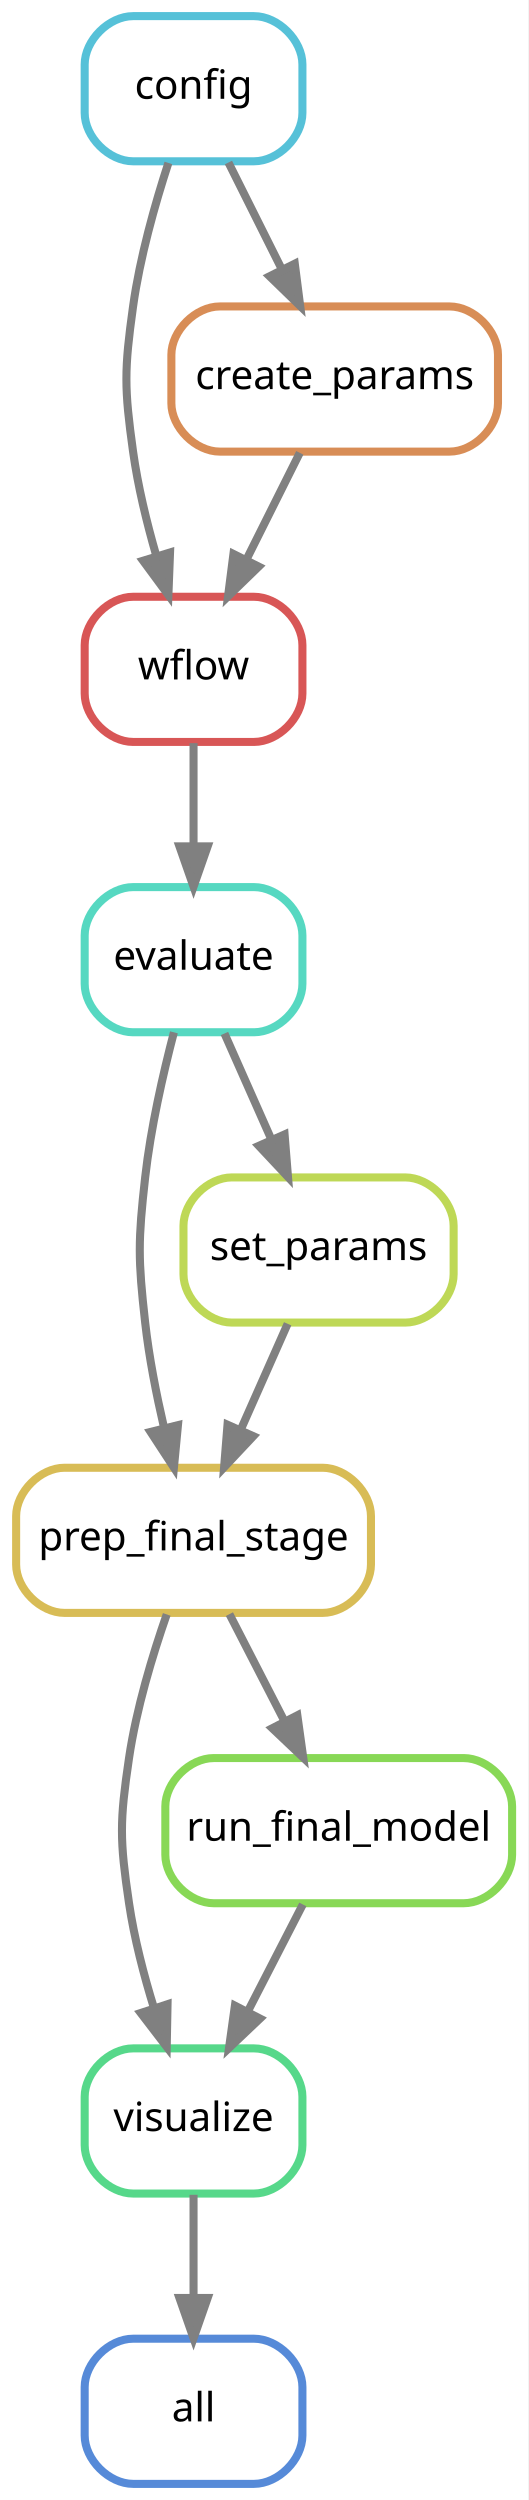
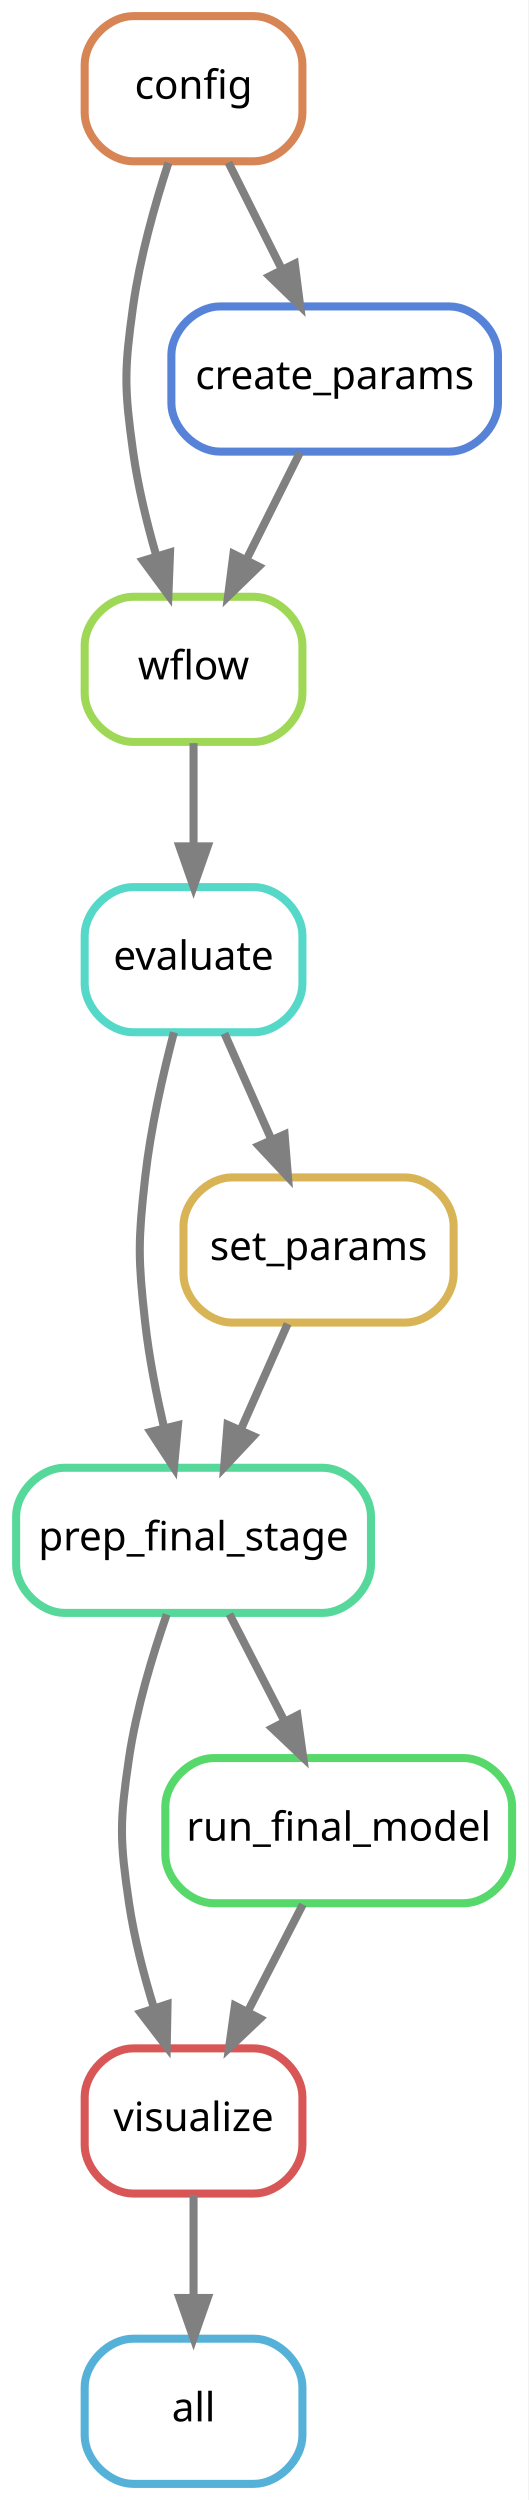
<svg xmlns="http://www.w3.org/2000/svg" width="131pt" height="620pt" viewBox="0.00 0.00 131.00 620.00">
  <g id="graph0" class="graph" transform="scale(1 1) rotate(0) translate(4 616)">
    <polygon fill="white" stroke="none" points="-4,4 -4,-616 127,-616 127,4 -4,4" />
    <g id="node1" class="node">
-       <path fill="none" stroke="#568ad8" stroke-width="2" d="M59,-36C59,-36 29,-36 29,-36 23,-36 17,-30 17,-24 17,-24 17,-12 17,-12 17,-6 23,-0 29,-0 29,-0 59,-0 59,-0 65,-0 71,-6 71,-12 71,-12 71,-24 71,-24 71,-30 65,-36 59,-36" />
+       <path fill="none" stroke="#56b1d8" stroke-width="2" d="M59,-36C59,-36 29,-36 29,-36 23,-36 17,-30 17,-24 17,-24 17,-12 17,-12 17,-6 23,-0 29,-0 29,-0 59,-0 59,-0 65,-0 71,-6 71,-12 71,-12 71,-24 71,-24 71,-30 65,-36 59,-36" />
      <text text-anchor="middle" x="44" y="-15.5" font-family="sans" font-size="10.00">all</text>
    </g>
    <g id="node2" class="node">
-       <path fill="none" stroke="#56d88a" stroke-width="2" d="M59,-108C59,-108 29,-108 29,-108 23,-108 17,-102 17,-96 17,-96 17,-84 17,-84 17,-78 23,-72 29,-72 29,-72 59,-72 59,-72 65,-72 71,-78 71,-84 71,-84 71,-96 71,-96 71,-102 65,-108 59,-108" />
+       <path fill="none" stroke="#d85656" stroke-width="2" d="M59,-108C59,-108 29,-108 29,-108 23,-108 17,-102 17,-96 17,-96 17,-84 17,-84 17,-78 23,-72 29,-72 29,-72 59,-72 59,-72 65,-72 71,-78 71,-84 71,-84 71,-96 71,-96 71,-102 65,-108 59,-108" />
      <text text-anchor="middle" x="44" y="-87.5" font-family="sans" font-size="10.00">visualize</text>
    </g>
    <g id="edge1" class="edge">
      <path fill="none" stroke="grey" stroke-width="2" d="M44,-71.697C44,-63.983 44,-54.712 44,-46.112" />
      <polygon fill="grey" stroke="grey" stroke-width="2" points="47.5,-46.104 44,-36.104 40.5,-46.104 47.5,-46.104" />
    </g>
    <g id="node3" class="node">
-       <path fill="none" stroke="#88d856" stroke-width="2" d="M111,-180C111,-180 49,-180 49,-180 43,-180 37,-174 37,-168 37,-168 37,-156 37,-156 37,-150 43,-144 49,-144 49,-144 111,-144 111,-144 117,-144 123,-150 123,-156 123,-156 123,-168 123,-168 123,-174 117,-180 111,-180" />
+       <path fill="none" stroke="#56d86b" stroke-width="2" d="M111,-180C111,-180 49,-180 49,-180 43,-180 37,-174 37,-168 37,-168 37,-156 37,-156 37,-150 43,-144 49,-144 49,-144 111,-144 111,-144 117,-144 123,-150 123,-156 123,-156 123,-168 123,-168 123,-174 117,-180 111,-180" />
      <text text-anchor="middle" x="80" y="-159.5" font-family="sans" font-size="10.00">run_final_model</text>
    </g>
    <g id="edge2" class="edge">
      <path fill="none" stroke="grey" stroke-width="2" d="M71.101,-143.697C67.003,-135.728 62.051,-126.1 57.507,-117.264" />
      <polygon fill="grey" stroke="grey" stroke-width="2" points="60.483,-115.396 52.797,-108.104 54.258,-118.598 60.483,-115.396" />
    </g>
    <g id="node4" class="node">
-       <path fill="none" stroke="#d8bc56" stroke-width="2" d="M76,-252C76,-252 12,-252 12,-252 6,-252 0,-246 0,-240 0,-240 0,-228 0,-228 0,-222 6,-216 12,-216 12,-216 76,-216 76,-216 82,-216 88,-222 88,-228 88,-228 88,-240 88,-240 88,-246 82,-252 76,-252" />
+       <path fill="none" stroke="#56d89a" stroke-width="2" d="M76,-252C76,-252 12,-252 12,-252 6,-252 0,-246 0,-240 0,-240 0,-228 0,-228 0,-222 6,-216 12,-216 12,-216 76,-216 76,-216 82,-216 88,-222 88,-228 88,-228 88,-240 88,-240 88,-246 82,-252 76,-252" />
      <text text-anchor="middle" x="44" y="-231.5" font-family="sans" font-size="10.00">prep_final_stage</text>
    </g>
    <g id="edge3" class="edge">
      <path fill="none" stroke="grey" stroke-width="2" d="M37.348,-215.628C33.797,-205.421 29.797,-192.171 28,-180 25.663,-164.172 25.663,-159.828 28,-144 29.278,-135.347 31.669,-126.149 34.22,-117.887" />
      <polygon fill="grey" stroke="grey" stroke-width="2" points="37.55,-118.965 37.348,-108.372 30.9,-116.779 37.55,-118.965" />
    </g>
    <g id="edge4" class="edge">
      <path fill="none" stroke="grey" stroke-width="2" d="M52.899,-215.697C56.997,-207.728 61.949,-198.1 66.493,-189.264" />
      <polygon fill="grey" stroke="grey" stroke-width="2" points="69.743,-190.598 71.204,-180.104 63.517,-187.396 69.743,-190.598" />
    </g>
    <g id="node5" class="node">
-       <path fill="none" stroke="#bed856" stroke-width="2" d="M96.5,-324C96.5,-324 53.5,-324 53.5,-324 47.5,-324 41.5,-318 41.5,-312 41.5,-312 41.5,-300 41.5,-300 41.5,-294 47.5,-288 53.5,-288 53.5,-288 96.5,-288 96.5,-288 102.5,-288 108.5,-294 108.5,-300 108.5,-300 108.5,-312 108.5,-312 108.5,-318 102.5,-324 96.5,-324" />
+       <path fill="none" stroke="#d8b456" stroke-width="2" d="M96.5,-324C96.5,-324 53.5,-324 53.5,-324 47.5,-324 41.5,-318 41.5,-312 41.5,-312 41.5,-300 41.5,-300 41.5,-294 47.5,-288 53.5,-288 53.5,-288 96.5,-288 96.5,-288 102.5,-288 108.5,-294 108.5,-300 108.5,-300 108.5,-312 108.5,-312 108.5,-318 102.5,-324 96.5,-324" />
      <text text-anchor="middle" x="75" y="-303.5" font-family="sans" font-size="10.00">set_params</text>
    </g>
    <g id="edge5" class="edge">
      <path fill="none" stroke="grey" stroke-width="2" d="M67.337,-287.697C63.808,-279.728 59.544,-270.1 55.631,-261.264" />
      <polygon fill="grey" stroke="grey" stroke-width="2" points="58.824,-259.831 51.575,-252.104 52.424,-262.665 58.824,-259.831" />
    </g>
    <g id="node6" class="node">
-       <path fill="none" stroke="#56d8c1" stroke-width="2" d="M59,-396C59,-396 29,-396 29,-396 23,-396 17,-390 17,-384 17,-384 17,-372 17,-372 17,-366 23,-360 29,-360 29,-360 59,-360 59,-360 65,-360 71,-366 71,-372 71,-372 71,-384 71,-384 71,-390 65,-396 59,-396" />
+       <path fill="none" stroke="#56d8c9" stroke-width="2" d="M59,-396C59,-396 29,-396 29,-396 23,-396 17,-390 17,-384 17,-384 17,-372 17,-372 17,-366 23,-360 29,-360 29,-360 59,-360 59,-360 65,-360 71,-366 71,-372 71,-372 71,-384 71,-384 71,-390 65,-396 59,-396" />
      <text text-anchor="middle" x="44" y="-375.5" font-family="sans" font-size="10.00">evaluate</text>
    </g>
    <g id="edge6" class="edge">
      <path fill="none" stroke="grey" stroke-width="2" d="M39.131,-359.979C36.436,-349.665 33.363,-336.189 32,-324 30.222,-308.099 30.222,-303.901 32,-288 32.958,-279.43 34.762,-270.223 36.685,-261.926" />
      <polygon fill="grey" stroke="grey" stroke-width="2" points="40.132,-262.568 39.131,-252.021 33.336,-260.89 40.132,-262.568" />
    </g>
    <g id="edge7" class="edge">
      <path fill="none" stroke="grey" stroke-width="2" d="M51.663,-359.697C55.192,-351.728 59.456,-342.1 63.369,-333.264" />
      <polygon fill="grey" stroke="grey" stroke-width="2" points="66.576,-334.665 67.425,-324.104 60.176,-331.831 66.576,-334.665" />
    </g>
    <g id="node7" class="node">
-       <path fill="none" stroke="#d85656" stroke-width="2" d="M59,-468C59,-468 29,-468 29,-468 23,-468 17,-462 17,-456 17,-456 17,-444 17,-444 17,-438 23,-432 29,-432 29,-432 59,-432 59,-432 65,-432 71,-438 71,-444 71,-444 71,-456 71,-456 71,-462 65,-468 59,-468" />
+       <path fill="none" stroke="#9fd856" stroke-width="2" d="M59,-468C59,-468 29,-468 29,-468 23,-468 17,-462 17,-456 17,-456 17,-444 17,-444 17,-438 23,-432 29,-432 29,-432 59,-432 59,-432 65,-432 71,-438 71,-444 71,-444 71,-456 71,-456 71,-462 65,-468 59,-468" />
      <text text-anchor="middle" x="44" y="-447.5" font-family="sans" font-size="10.00">wflow</text>
    </g>
    <g id="edge8" class="edge">
      <path fill="none" stroke="grey" stroke-width="2" d="M44,-431.697C44,-423.983 44,-414.712 44,-406.112" />
      <polygon fill="grey" stroke="grey" stroke-width="2" points="47.5,-406.104 44,-396.104 40.5,-406.104 47.5,-406.104" />
    </g>
    <g id="node8" class="node">
-       <path fill="none" stroke="#56c1d8" stroke-width="2" d="M59,-612C59,-612 29,-612 29,-612 23,-612 17,-606 17,-600 17,-600 17,-588 17,-588 17,-582 23,-576 29,-576 29,-576 59,-576 59,-576 65,-576 71,-582 71,-588 71,-588 71,-600 71,-600 71,-606 65,-612 59,-612" />
+       <path fill="none" stroke="#d88556" stroke-width="2" d="M59,-612C59,-612 29,-612 29,-612 23,-612 17,-606 17,-600 17,-600 17,-588 17,-588 17,-582 23,-576 29,-576 29,-576 59,-576 59,-576 65,-576 71,-582 71,-588 71,-588 71,-600 71,-600 71,-606 65,-612 59,-612" />
      <text text-anchor="middle" x="44" y="-591.5" font-family="sans" font-size="10.00">config</text>
    </g>
-     <g id="edge10" class="edge">
+     <g id="edge9" class="edge">
      <path fill="none" stroke="grey" stroke-width="2" d="M37.762,-575.593C34.433,-565.374 30.683,-552.124 29,-540 26.8,-524.152 26.8,-519.848 29,-504 30.183,-495.475 32.388,-486.394 34.751,-478.201" />
      <polygon fill="grey" stroke="grey" stroke-width="2" points="38.168,-478.994 37.762,-468.407 31.478,-476.937 38.168,-478.994" />
    </g>
    <g id="node9" class="node">
-       <path fill="none" stroke="#d88d56" stroke-width="2" d="M107.5,-540C107.5,-540 50.5,-540 50.5,-540 44.5,-540 38.5,-534 38.5,-528 38.5,-528 38.5,-516 38.5,-516 38.5,-510 44.5,-504 50.5,-504 50.5,-504 107.5,-504 107.5,-504 113.5,-504 119.5,-510 119.5,-516 119.5,-516 119.5,-528 119.5,-528 119.5,-534 113.5,-540 107.5,-540" />
+       <path fill="none" stroke="#5682d8" stroke-width="2" d="M107.5,-540C107.5,-540 50.5,-540 50.5,-540 44.5,-540 38.5,-534 38.5,-528 38.5,-528 38.5,-516 38.5,-516 38.5,-510 44.5,-504 50.5,-504 50.5,-504 107.5,-504 107.5,-504 113.5,-504 119.5,-510 119.5,-516 119.5,-516 119.5,-528 119.5,-528 119.5,-534 113.5,-540 107.5,-540" />
      <text text-anchor="middle" x="79" y="-519.5" font-family="sans" font-size="10.00">create_params</text>
    </g>
    <g id="edge11" class="edge">
      <path fill="none" stroke="grey" stroke-width="2" d="M52.652,-575.697C56.636,-567.728 61.45,-558.1 65.868,-549.264" />
      <polygon fill="grey" stroke="grey" stroke-width="2" points="69.106,-550.614 70.448,-540.104 62.845,-547.483 69.106,-550.614" />
    </g>
-     <g id="edge9" class="edge">
+     <g id="edge10" class="edge">
      <path fill="none" stroke="grey" stroke-width="2" d="M70.348,-503.697C66.364,-495.728 61.55,-486.1 57.132,-477.264" />
      <polygon fill="grey" stroke="grey" stroke-width="2" points="60.155,-475.483 52.552,-468.104 53.894,-478.614 60.155,-475.483" />
    </g>
  </g>
</svg>
